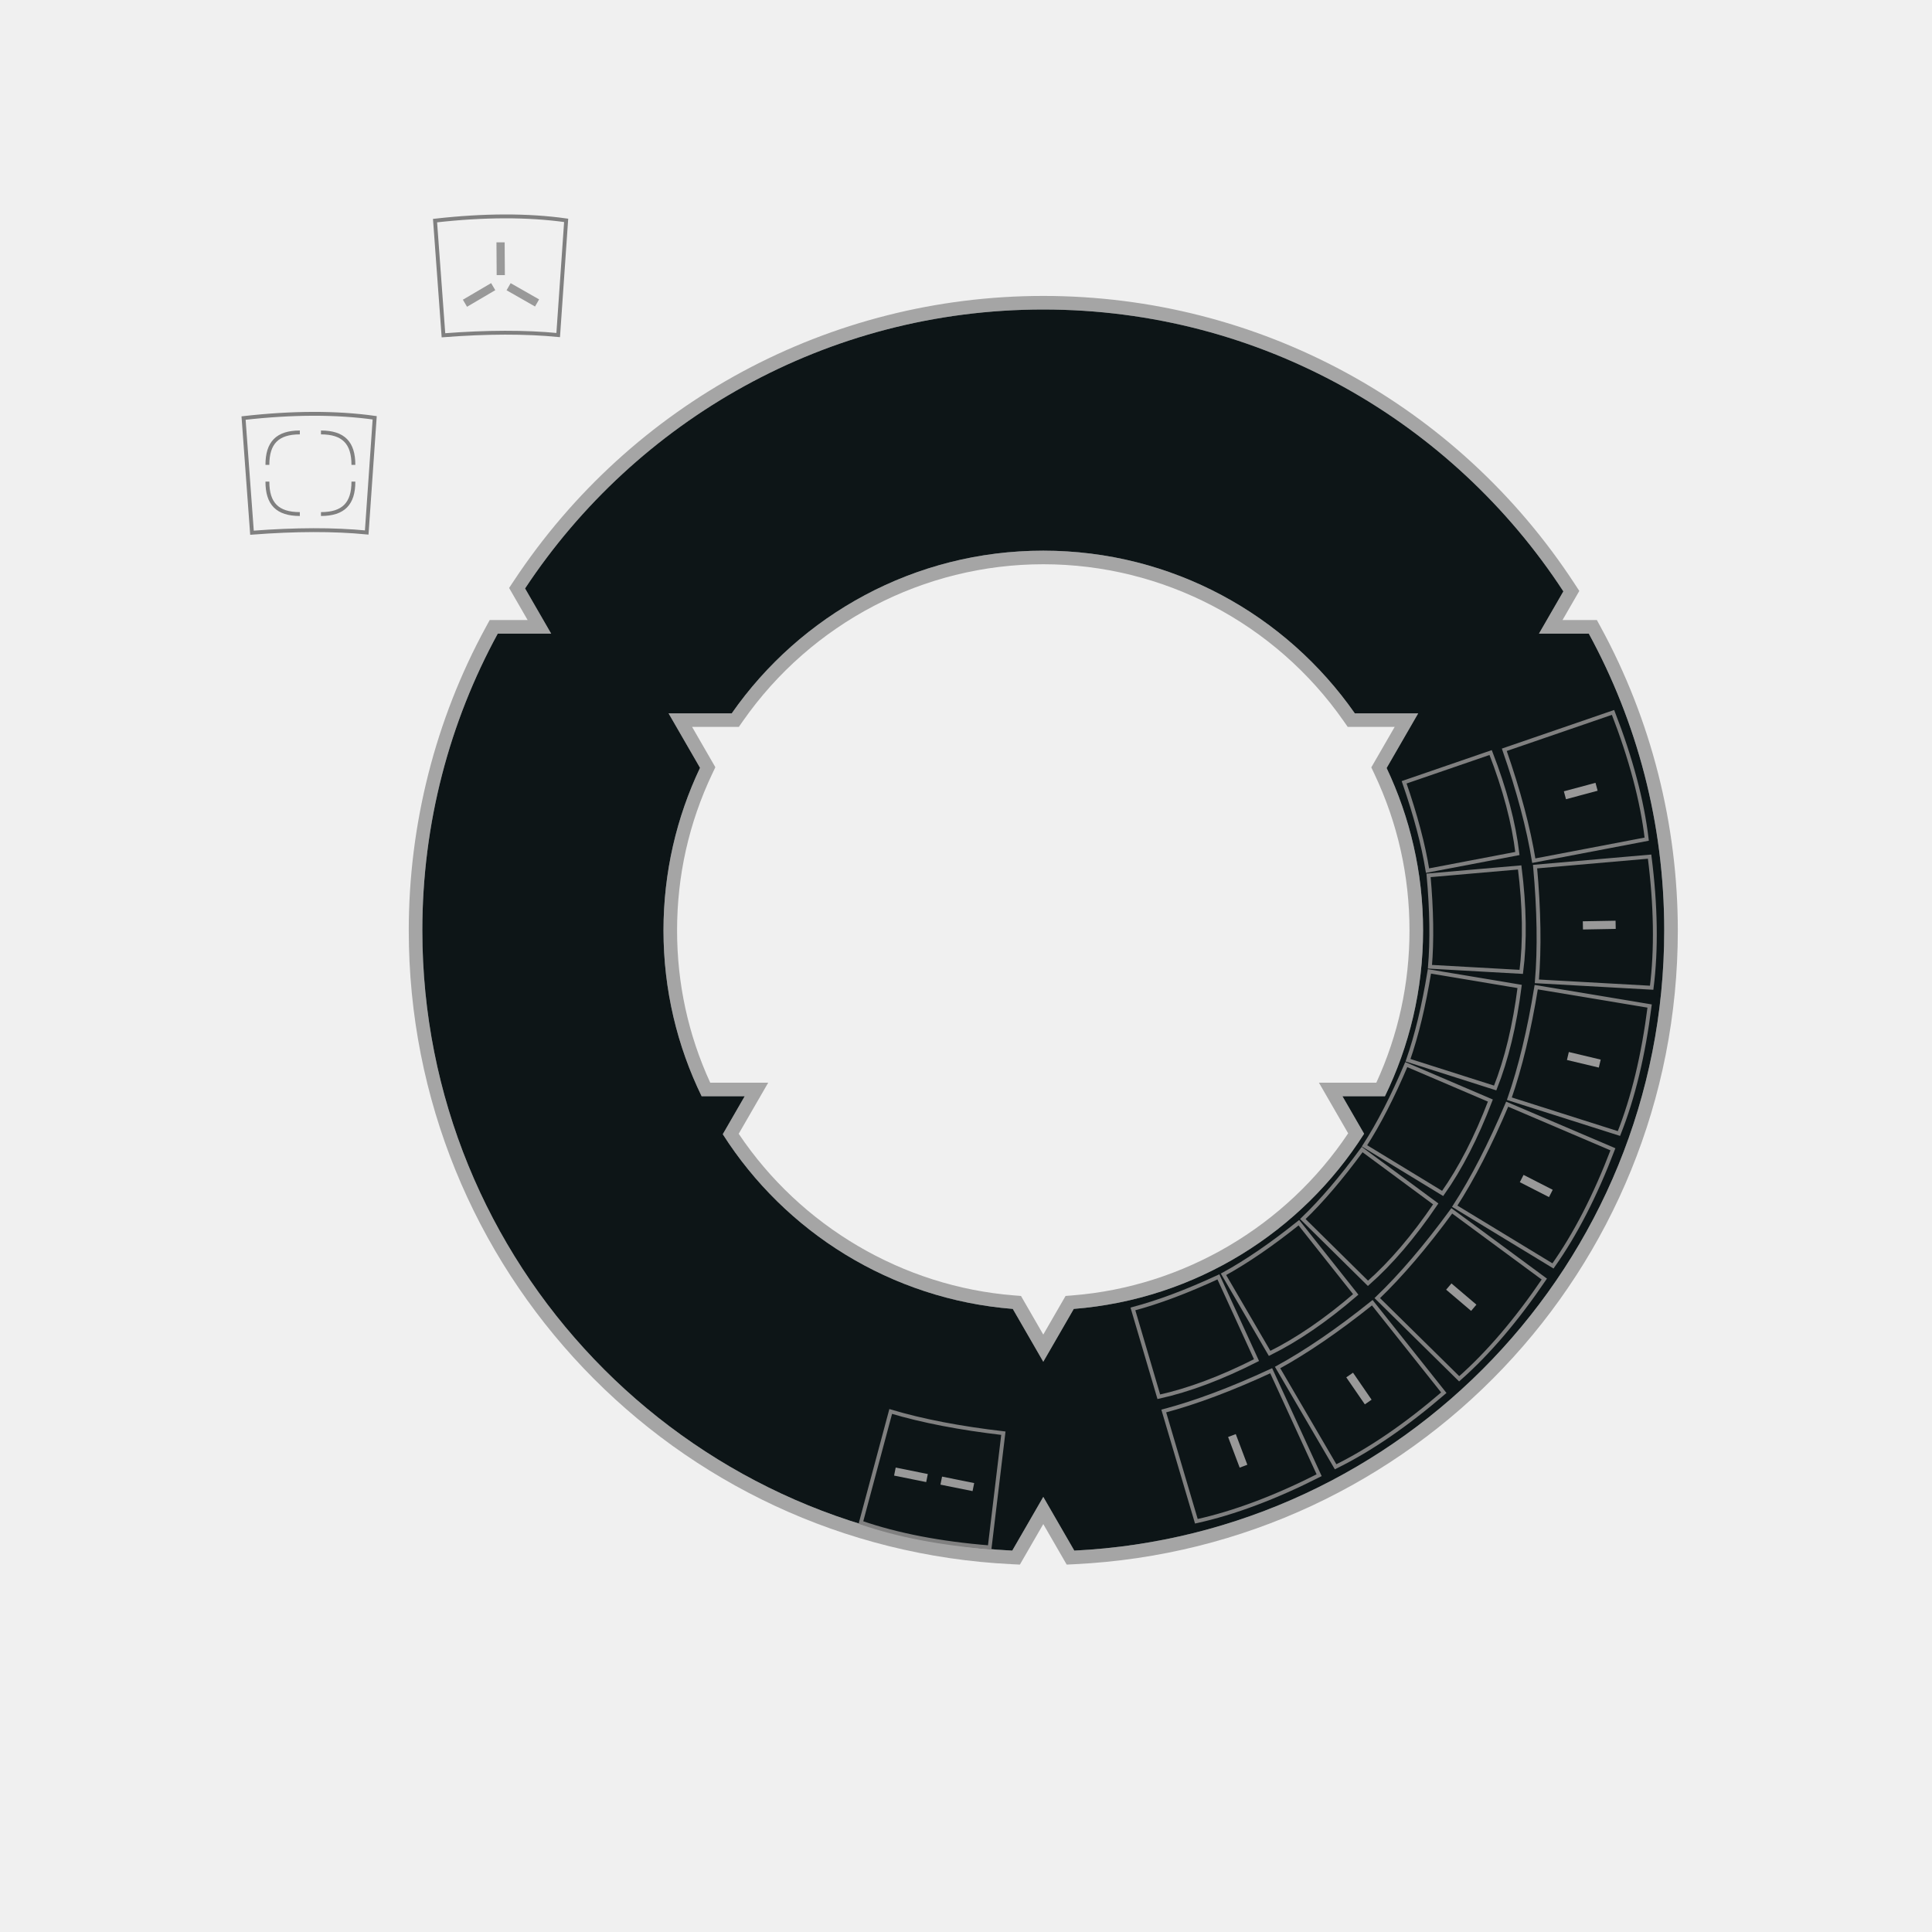
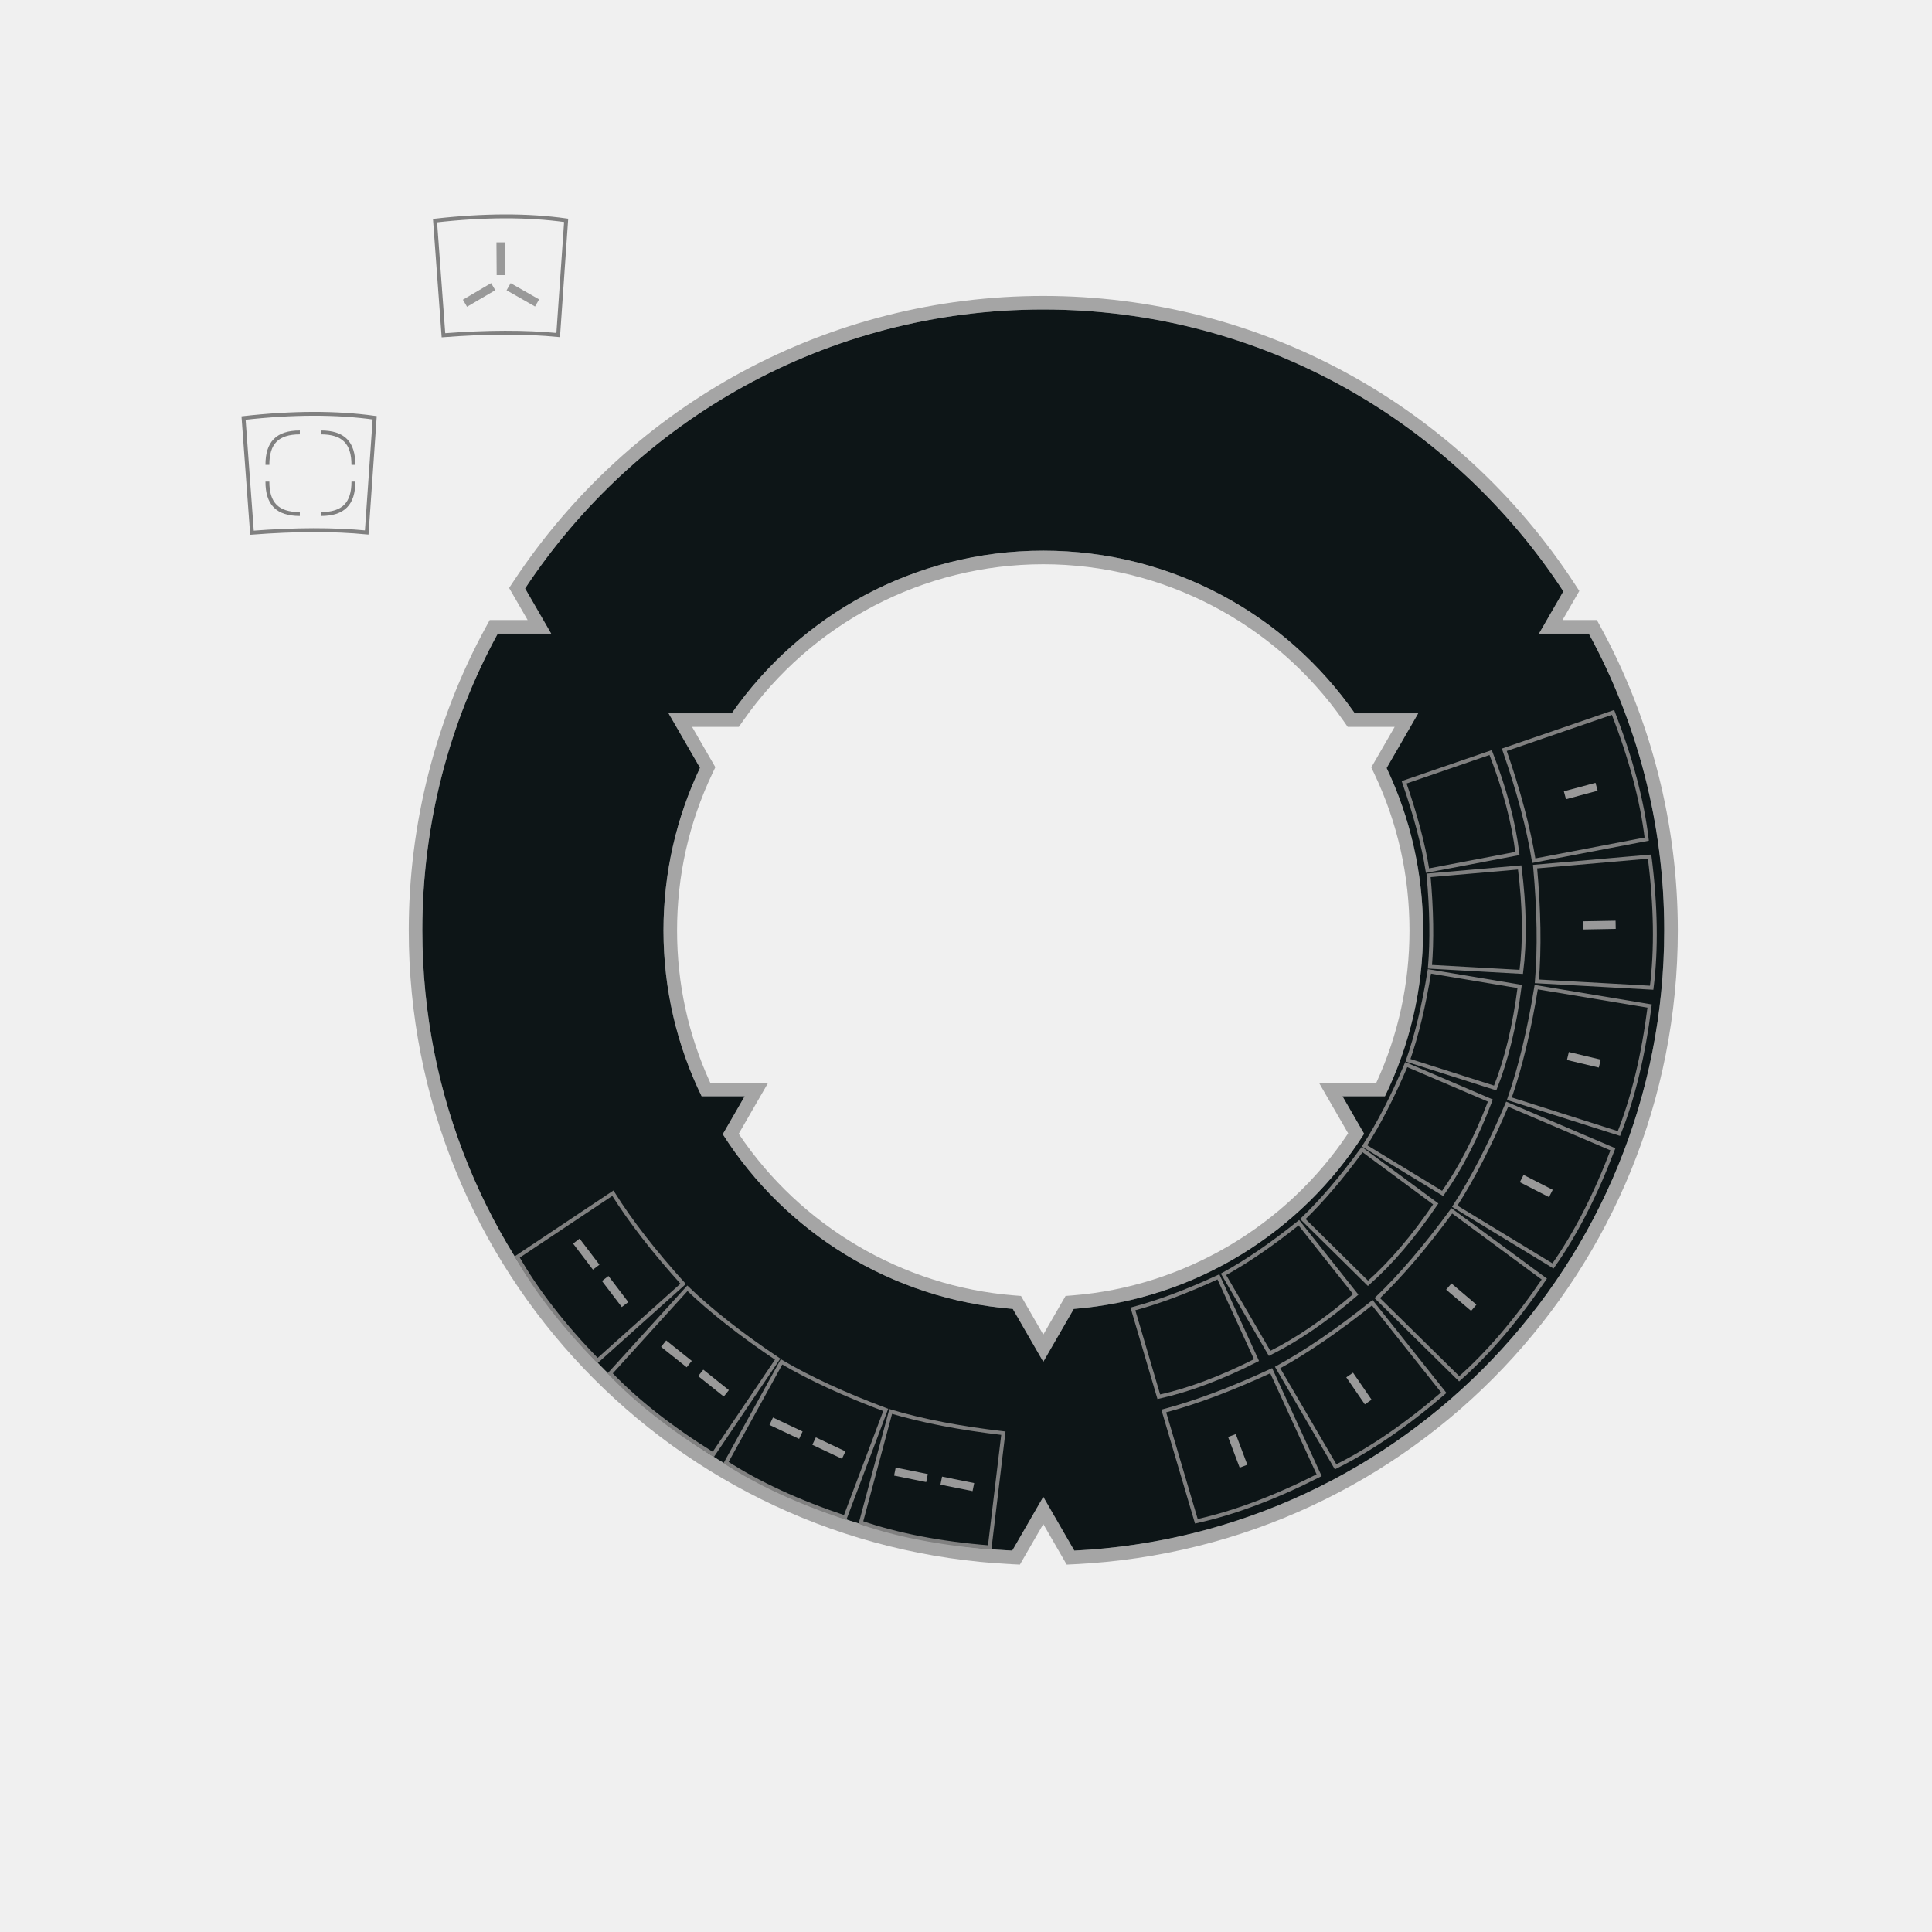
<svg xmlns="http://www.w3.org/2000/svg" xml:space="preserve" enable-background="new 0 0 500 500" viewBox="0 0 500 500" y="0px" x="0px" id="Layer_1" version="1.1">
  <defs id="defs1282">
        
        
        
    </defs>
  <g id="g2101">
    <path id="path1265" d="m 362.917,191.729 4.112,-7.122 h -8.224 -8.182 C 332.858,159.167 303.382,142.51 270,142.51 c -33.383,0 -62.858,16.657 -80.623,42.097 h -8.13 -8.224 l 4.112,7.122 4.031,6.982 c -6.057,12.76 -9.456,27.026 -9.456,42.09 0,15.393 3.562,29.944 9.871,42.911 h 5.285 5.858 l -2.929,5.074 -2.743,4.75 c 16.119,25.284 43.487,42.701 75.056,45.212 l 3.78,6.547 4.112,7.122 4.112,-7.122 3.78,-6.547 c 31.619,-2.515 59.027,-19.982 75.136,-45.332 l -2.673,-4.63 -2.929,-5.074 h 5.858 5.135 c 6.309,-12.967 9.871,-27.518 9.871,-42.911 0,-15.044 -3.391,-29.292 -9.433,-42.039 z m 1.857,49.073 c 0,13.741 -2.886,26.983 -8.581,39.396 h -14.856 l 7.565,13.109 c -16.037,24.021 -42.532,39.648 -71.29,41.936 l -1.843,0.147 -5.771,9.996 -5.768,-9.996 -1.843,-0.147 c -28.699,-2.282 -55.162,-17.865 -71.21,-41.822 l 7.634,-13.223 h -15.004 c -5.695,-12.413 -8.581,-25.655 -8.581,-39.396 0,-14.185 3.067,-27.839 9.117,-40.581 l 0.79,-1.669 -6.02,-10.429 h 12.097 l 1.048,-1.504 c 17.751,-25.417 46.812,-40.593 77.741,-40.593 30.929,0 59.992,15.176 77.743,40.593 l 1.048,1.504 h 12.148 l -6.047,10.479 0.79,1.666 c 6.033,12.734 9.093,26.372 9.093,40.534 z" fill="#a5a5a5" />
    <path id="path1267" d="m 414.267,162.301 -1,-1.833 h -8.89 l 4.347,-7.533 -1.181,-1.808 C 377.051,104.452 325.634,76.586 270,76.586 c -55.268,0 -106.497,27.575 -137.044,73.765 l -1.199,1.813 4.793,8.304 h -9.815 l -1,1.833 c -13.049,23.931 -19.948,51.076 -19.948,78.501 0,87.661 68.53,159.702 156.015,164.008 l 2.145,0.105 6.054,-10.488 6.057,10.488 2.143,-0.105 c 87.487,-4.306 156.017,-76.347 156.017,-164.008 -0.003,-27.425 -6.902,-54.57 -19.951,-78.501 z m -136.24,238.997 -3.915,-6.781 -4.112,-7.122 -4.112,7.122 -3.915,6.781 C 176.951,397.115 109.3,326.861 109.3,240.801 c 0,-27.825 7.077,-53.996 19.522,-76.818 h 5.594 8.224 l -4.112,-7.122 -2.639,-4.571 C 164.646,108.802 213.961,80.101 270,80.101 c 56.362,0 105.913,29.039 134.599,72.947 l -2.201,3.813 -4.112,7.122 h 8.224 4.669 c 12.445,22.823 19.522,48.993 19.522,76.818 -0.001,86.06 -67.652,156.314 -152.674,160.497 z" fill="#a5a5a5" />
    <path id="path1269" d="m 411.178,163.982 h -4.669 -8.224 l 4.112,-7.122 2.201,-3.813 C 375.913,109.139 326.362,80.101 270,80.101 c -56.039,0 -105.354,28.702 -134.112,72.188 l 2.639,4.571 4.112,7.122 h -8.224 -5.594 c -12.444,22.823 -19.521,48.993 -19.521,76.819 0,86.06 67.651,156.314 152.673,160.497 l 3.915,-6.781 4.112,-7.122 4.112,7.122 3.915,6.781 C 363.05,397.115 430.7,326.861 430.7,240.801 c 0,-27.826 -7.077,-53.996 -19.522,-76.819 z m -52.759,119.73 h -5.135 -5.858 l 2.929,5.074 2.673,4.63 c -16.109,25.351 -43.516,42.817 -75.136,45.332 l -3.78,6.547 -4.112,7.122 -4.112,-7.122 -3.78,-6.547 c -31.569,-2.511 -58.937,-19.927 -75.056,-45.212 l 2.743,-4.75 2.929,-5.074 h -5.858 -5.285 c -6.309,-12.967 -9.871,-27.518 -9.871,-42.911 0,-15.064 3.399,-29.33 9.456,-42.09 l -4.031,-6.982 -4.112,-7.122 h 8.224 8.13 c 17.765,-25.44 47.241,-42.097 80.623,-42.097 33.383,0 62.858,16.657 80.623,42.097 h 8.182 8.224 l -4.112,7.122 -4.06,7.032 c 6.042,12.747 9.433,26.995 9.433,42.039 0,15.394 -3.562,29.945 -9.871,42.912 z" fill="#0d1517" />
  </g>
  <g transform="rotate(6.063572,267.2473,251.7037)" id="g2709">
    <g transform="rotate(0.8700518,239.1765,382.4722)" id="g1907" style="stroke-width:3.919">
      <g style="stroke-width:2.358" transform="matrix(0.157655,0.3938032,-0.3936147,0.1575795,443.6818,141.6481)" id="g2109">
        <g id="g1277" transform="translate(-168.8104,-36.38373)" style="fill:none;stroke-width:2.358">
          <g id="g1275" style="fill:none;stroke-width:2.358">
            <path fill="transparent" stroke="#808080" stroke-width="11.757" d="m 190,140 q 45,-5 80,0 l -5,70 q -30,-3 -70,0 z" id="path1273" style="fill:none;stroke-width:2.358" />
          </g>
        </g>
        <rect style="fill:#999999;stroke:none;stroke-width:2.358" id="rect1297" width="20" height="5" x="125.195" y="-64.679" ry="0" transform="matrix(0.00221434,0.9999976,-0.9999947,0.00326547,0,0)" rx="0" />
      </g>
      <g style="stroke-width:2.358" transform="matrix(0.05780365,0.4202319,-0.4200307,0.05777599,462.4333,187.3367)" id="g2109-0-9">
        <g id="g1277-7-0" transform="translate(-168.8104,-36.38373)" style="fill:none;stroke-width:2.358">
          <g id="g1275-7-0" style="fill:none;stroke-width:2.358">
            <path fill="transparent" stroke="#808080" stroke-width="11.757" d="m 190,140 q 45,-5 80,0 l -5,70 q -30,-3 -70,0 z" id="path1273-0-8" style="fill:none;stroke-width:2.358" />
          </g>
        </g>
        <rect style="fill:#999999;stroke:none;stroke-width:2.358" id="rect1297-7-2" width="20" height="5" x="125.195" y="-64.679" ry="0" transform="matrix(0.00221434,0.9999976,-0.9999947,0.00326547,0,0)" rx="0" />
      </g>
      <g id="g2109-0-9-1" transform="matrix(-0.04876714,0.4213762,-0.4211744,-0.04874379,469.4857,236.7318)" style="stroke-width:2.358">
        <g style="fill:none;stroke-width:2.358" transform="translate(-168.8104,-36.38373)" id="g1277-7-0-7">
          <g style="fill:none;stroke-width:2.358" id="g1275-7-0-1">
            <path style="fill:none;stroke-width:2.358" id="path1273-0-8-3" d="m 190,140 q 45,-5 80,0 l -5,70 q -30,-3 -70,0 z" stroke-width="11.757" stroke="#808080" fill="transparent" />
          </g>
        </g>
        <rect rx="0" transform="matrix(0.00221434,0.9999976,-0.9999947,0.00326547,0,0)" ry="0" y="-64.679" x="125.195" height="5" width="20" id="rect1297-7-2-0" style="fill:#999999;stroke:none;stroke-width:2.358" />
      </g>
      <g style="stroke-width:2.358" transform="matrix(-0.1469258,0.3979308,-0.3977403,-0.1468554,464.1824,285.3472)" id="g2109-0-9-1-9">
        <g id="g1277-7-0-7-6" transform="translate(-168.8104,-36.38373)" style="fill:none;stroke-width:2.358">
          <g id="g1275-7-0-1-7" style="fill:none;stroke-width:2.358">
            <path fill="transparent" stroke="#808080" stroke-width="11.757" d="m 190,140 q 45,-5 80,0 l -5,70 q -30,-3 -70,0 z" id="path1273-0-8-3-3" style="fill:none;stroke-width:2.358" />
          </g>
        </g>
        <rect style="fill:#999999;stroke:none;stroke-width:2.358" id="rect1297-7-2-0-6" width="20" height="5" x="125.195" y="-64.679" ry="0" transform="matrix(0.00221434,0.9999976,-0.9999947,0.00326547,0,0)" rx="0" />
      </g>
      <g id="g2109-0-9-1-9-4" transform="matrix(-0.2344682,0.3534979,-0.3533287,-0.2343559,447.8649,330.8387)" style="stroke-width:2.358">
        <g style="fill:none;stroke-width:2.358" transform="translate(-168.8104,-36.38373)" id="g1277-7-0-7-6-0">
          <g style="fill:none;stroke-width:2.358" id="g1275-7-0-1-7-2">
            <path style="fill:none;stroke-width:2.358" id="path1273-0-8-3-3-7" d="m 190,140 q 45,-5 80,0 l -5,70 q -30,-3 -70,0 z" stroke-width="11.757" stroke="#808080" fill="transparent" />
          </g>
        </g>
        <rect rx="0" transform="matrix(0.00221434,0.9999976,-0.9999947,0.00326547,0,0)" ry="0" y="-64.679" x="125.195" height="5" width="20" id="rect1297-7-2-0-6-9" style="fill:#999999;stroke:none;stroke-width:2.358" />
      </g>
      <g style="stroke-width:2.358" transform="matrix(-0.3185444,0.2801171,-0.279983,-0.3183919,419.7762,373.436)" id="g2109-0-9-1-9-4-7">
        <g id="g1277-7-0-7-6-0-4" transform="translate(-168.8104,-36.38373)" style="fill:none;stroke-width:2.358">
          <g id="g1275-7-0-1-7-2-3" style="fill:none;stroke-width:2.358">
            <path fill="transparent" stroke="#808080" stroke-width="11.757" d="m 190,140 q 45,-5 80,0 l -5,70 q -30,-3 -70,0 z" id="path1273-0-8-3-3-7-5" style="fill:none;stroke-width:2.358" />
          </g>
        </g>
        <rect style="fill:#999999;stroke:none;stroke-width:2.358" id="rect1297-7-2-0-6-9-9" width="20" height="5" x="125.195" y="-64.679" ry="0" transform="matrix(0.00221434,0.9999976,-0.9999947,0.00326547,0,0)" rx="0" />
      </g>
      <g id="g2109-0-9-1-9-4-7-6" transform="matrix(-0.3762922,0.1958067,-0.1957129,-0.3761121,382.8163,406.2974)" style="stroke-width:2.358">
        <g style="fill:none;stroke-width:2.358" transform="translate(-168.8104,-36.38373)" id="g1277-7-0-7-6-0-4-8">
          <g style="fill:none;stroke-width:2.358" id="g1275-7-0-1-7-2-3-7">
            <path style="fill:none;stroke-width:2.358" id="path1273-0-8-3-3-7-5-8" d="m 190,140 q 45,-5 80,0 l -5,70 q -30,-3 -70,0 z" stroke-width="11.757" stroke="#808080" fill="transparent" />
          </g>
        </g>
        <rect rx="0" transform="matrix(0.00221434,0.9999976,-0.9999947,0.00326547,0,0)" ry="0" y="-64.679" x="125.195" height="5" width="20" id="rect1297-7-2-0-6-9-9-1" style="fill:#999999;stroke:none;stroke-width:2.358" />
      </g>
    </g>
    <g style="stroke-width:2.358" id="g2784" transform="matrix(-0.4226667,-0.03590204,0.03588485,-0.4224643,277.1433,445.3324)">
      <g style="fill:none;stroke-width:2.358" transform="translate(-168.8104,-36.38373)" id="g1277-7">
        <g style="fill:none;stroke-width:2.358" id="g1275-0">
          <path style="fill:none;stroke-width:2.358" id="path1273-9" d="m 190,140 q 45,-5 80,0 l -5,70 q -30,-3 -70,0 z" stroke-width="11.757" stroke="#808080" fill="transparent" />
        </g>
      </g>
      <rect rx="0" transform="matrix(-0.9999634,-0.00855174,0.00749557,-0.9999719,0,0)" ry="0" y="-140.019" x="-58.949" height="5.002" width="19.99" id="rect1297-1" style="fill:#999999;stroke:none;stroke-width:2.358" />
      <rect style="fill:#999999;stroke:none;stroke-width:2.358" id="rect1297-1-9" width="19.99" height="5.002" x="-87.768" y="-139.829" ry="0" transform="matrix(-0.9999634,-0.00855175,0.00749556,-0.9999719,0,0)" rx="0" />
    </g>
    <g style="stroke-width:2.358" id="g2866" transform="matrix(0.4217266,-0.04563774,0.04561589,0.4215247,31.64977,38.03492)">
      <g transform="translate(120.2369,-139.0536)" id="g2874">
        <g style="fill:none;stroke-width:2.358" transform="translate(-175.9471,100.153)" id="g1277-7-6">
          <g style="fill:none;stroke-width:2.358" id="g1275-0-7">
            <path style="fill:none;stroke-width:2.358" id="path1273-9-1" d="m 190,140 q 45,-5 80,0 l -5,70 q -30,-3 -70,0 z" stroke-width="11.757" stroke="#808080" fill="transparent" />
          </g>
        </g>
        <rect rx="0" transform="matrix(-0.8631108,0.5050146,0.5037491,0.86385,0,0)" ry="0" y="264.601" x="98.585" height="5.002" width="19.993" id="rect1297-1-6" style="fill:#999999;stroke:none;stroke-width:2.358" />
        <rect style="fill:#999999;stroke:none;stroke-width:2.358" id="rect1297-1-9-2" width="19.993" height="5.002" x="190.789" y="-216.61" ry="0" transform="matrix(0.8674538,0.4975177,0.4980684,-0.8671377,0,0)" rx="0" />
        <rect style="fill:#999999;stroke:none;stroke-width:2.358" id="rect1297-1-6-9" width="20" height="5" x="253.685" y="50.33" ry="0" transform="matrix(0.00461025,0.9999894,0.9999936,-0.00356563,0,0)" rx="0" />
      </g>
    </g>
    <g transform="matrix(0.7956059,3.3807733e-4,-2.9684228e-4,0.7965701,54.61493,49.46934)" style="fill:none;stroke-width:4.923" id="g1901-4">
      <g transform="rotate(0.8700518,368.6463,276.7132)" id="g1907-0" style="fill:none;stroke-width:4.923">
        <g style="fill:none;stroke-width:2.962" transform="matrix(0.157655,0.3938032,-0.3936147,0.1575795,443.6818,141.6481)" id="g2109-0">
          <g id="g1277-9" transform="translate(-168.8104,-36.38373)" style="fill:none;stroke-width:2.962">
            <g id="g1275-2" style="fill:none;stroke-width:2.962">
              <path fill="transparent" stroke="#808080" stroke-width="11.757" d="m 190,140 q 45,-5 80,0 l -5,70 q -30,-3 -70,0 z" id="path1273-8" style="fill:none;stroke-width:2.962" />
            </g>
          </g>
          <rect style="fill:none;stroke:none;stroke-width:2.962" id="rect1297-8" width="20" height="5" x="125.195" y="-64.679" ry="0" transform="matrix(0.00221434,0.9999976,-0.9999947,0.00326547,0,0)" rx="0" />
        </g>
        <g style="fill:none;stroke-width:2.962" transform="matrix(0.05780365,0.4202319,-0.4200307,0.05777599,462.4333,187.3367)" id="g2109-0-9-9">
          <g id="g1277-7-0-6" transform="translate(-168.8104,-36.38373)" style="fill:none;stroke-width:2.962">
            <g id="g1275-7-0-16" style="fill:none;stroke-width:2.962">
              <path fill="transparent" stroke="#808080" stroke-width="11.757" d="m 190,140 q 45,-5 80,0 l -5,70 q -30,-3 -70,0 z" id="path1273-0-8-0" style="fill:none;stroke-width:2.962" />
            </g>
          </g>
          <rect style="fill:none;stroke:none;stroke-width:2.962" id="rect1297-7-2-06" width="20" height="5" x="125.195" y="-64.679" ry="0" transform="matrix(0.00221434,0.9999976,-0.9999947,0.00326547,0,0)" rx="0" />
        </g>
        <g id="g2109-0-9-1-3" transform="matrix(-0.04876714,0.4213762,-0.4211744,-0.04874379,469.4857,236.7318)" style="fill:none;stroke-width:2.962">
          <g style="fill:none;stroke-width:2.962" transform="translate(-168.8104,-36.38373)" id="g1277-7-0-7-4">
            <g style="fill:none;stroke-width:2.962" id="g1275-7-0-1-75">
              <path style="fill:none;stroke-width:2.962" id="path1273-0-8-3-8" d="m 190,140 q 45,-5 80,0 l -5,70 q -30,-3 -70,0 z" stroke-width="11.757" stroke="#808080" fill="transparent" />
            </g>
          </g>
          <rect rx="0" transform="matrix(0.00221434,0.9999976,-0.9999947,0.00326547,0,0)" ry="0" y="-64.679" x="125.195" height="5" width="20" id="rect1297-7-2-0-1" style="fill:none;stroke:none;stroke-width:2.962" />
        </g>
        <g style="fill:none;stroke-width:2.962" transform="matrix(-0.1469258,0.3979308,-0.3977403,-0.1468554,464.1824,285.3472)" id="g2109-0-9-1-9-47">
          <g id="g1277-7-0-7-6-5" transform="translate(-168.8104,-36.38373)" style="fill:none;stroke-width:2.962">
            <g id="g1275-7-0-1-7-1" style="fill:none;stroke-width:2.962">
              <path fill="transparent" stroke="#808080" stroke-width="11.757" d="m 190,140 q 45,-5 80,0 l -5,70 q -30,-3 -70,0 z" id="path1273-0-8-3-3-9" style="fill:none;stroke-width:2.962" />
            </g>
          </g>
          <rect style="fill:none;stroke:none;stroke-width:2.962" id="rect1297-7-2-0-6-8" width="20" height="5" x="125.195" y="-64.679" ry="0" transform="matrix(0.00221434,0.9999976,-0.9999947,0.00326547,0,0)" rx="0" />
        </g>
        <g id="g2109-0-9-1-9-4-8" transform="matrix(-0.2344682,0.3534979,-0.3533287,-0.2343559,447.8649,330.8387)" style="fill:none;stroke-width:2.962">
          <g style="fill:none;stroke-width:2.962" transform="translate(-168.8104,-36.38373)" id="g1277-7-0-7-6-0-5">
            <g style="fill:none;stroke-width:2.962" id="g1275-7-0-1-7-2-9">
              <path style="fill:none;stroke-width:2.962" id="path1273-0-8-3-3-7-1" d="m 190,140 q 45,-5 80,0 l -5,70 q -30,-3 -70,0 z" stroke-width="11.757" stroke="#808080" fill="transparent" />
            </g>
          </g>
          <rect rx="0" transform="matrix(0.00221434,0.9999976,-0.9999947,0.00326547,0,0)" ry="0" y="-64.679" x="125.195" height="5" width="20" id="rect1297-7-2-0-6-9-6" style="fill:none;stroke:none;stroke-width:2.962" />
        </g>
        <g style="fill:none;stroke-width:2.962" transform="matrix(-0.3185444,0.2801171,-0.279983,-0.3183919,419.7762,373.436)" id="g2109-0-9-1-9-4-7-0">
          <g id="g1277-7-0-7-6-0-4-7" transform="translate(-168.8104,-36.38373)" style="fill:none;stroke-width:2.962">
            <g id="g1275-7-0-1-7-2-3-9" style="fill:none;stroke-width:2.962">
              <path fill="transparent" stroke="#808080" stroke-width="11.757" d="m 190,140 q 45,-5 80,0 l -5,70 q -30,-3 -70,0 z" id="path1273-0-8-3-3-7-5-2" style="fill:none;stroke-width:2.962" />
            </g>
          </g>
          <rect style="fill:none;stroke:none;stroke-width:2.962" id="rect1297-7-2-0-6-9-9-0" width="20" height="5" x="125.195" y="-64.679" ry="0" transform="matrix(0.00221434,0.9999976,-0.9999947,0.00326547,0,0)" rx="0" />
        </g>
        <g id="g2109-0-9-1-9-4-7-6-7" transform="matrix(-0.3762922,0.1958067,-0.1957129,-0.3761121,382.8163,406.2974)" style="fill:none;stroke-width:2.962">
          <g style="fill:none;stroke-width:2.962" transform="translate(-168.8104,-36.38373)" id="g1277-7-0-7-6-0-4-8-6">
            <g style="fill:none;stroke-width:2.962" id="g1275-7-0-1-7-2-3-7-9">
              <path style="fill:none;stroke-width:2.962" id="path1273-0-8-3-3-7-5-8-4" d="m 190,140 q 45,-5 80,0 l -5,70 q -30,-3 -70,0 z" stroke-width="11.757" stroke="#808080" fill="transparent" />
            </g>
          </g>
          <rect rx="0" transform="matrix(0.00221434,0.9999976,-0.9999947,0.00326547,0,0)" ry="0" y="-64.679" x="125.195" height="5" width="20" id="rect1297-7-2-0-6-9-9-1-7" style="fill:none;stroke:none;stroke-width:2.962" />
        </g>
      </g>
    </g>
    <rect ry="0" rx="0" transform="rotate(-6.063572)" y="135.342" x="-65.17" height="2.508" width="2.508" id="rect2933" style="fill:#ffffff;fill-opacity:1;stroke:none;stroke-width:0.1;stroke-linejoin:round;stroke-miterlimit:4;stroke-dasharray:none;stroke-dashoffset:0;stroke-opacity:1" />
    <g id="g3733" transform="matrix(3.758382,-0.3992385,0.3992385,3.758382,-526.0378,-196.2098)">
      <g id="g3723">
        <g id="g3823">
          <g style="fill:none;stroke-width:2.358" transform="matrix(0.1122331,-2.2083479e-4,2.2072878e-4,0.1121793,120.8106,86.38453)" id="g1277-7-6-0">
            <g style="fill:none;stroke-width:2.358" id="g1275-0-7-4">
              <path style="fill:none;stroke-width:2.358" id="path1273-9-1-1" d="m 190,140 q 45,-5 80,0 l -5,70 q -30,-3 -70,0 z" stroke-width="11.757" stroke="#808080" fill="transparent" />
            </g>
          </g>
          <path style="fill:none;stroke:#808080;stroke-width:0.265;stroke-linecap:butt;stroke-linejoin:miter;stroke-miterlimit:4;stroke-dasharray:none;stroke-opacity:1" d="m 149.687,106.4 c 6.7e-4,1.503 -0.675,2.221 -2.221,2.221" id="path3616" />
          <path id="path3616-3" d="m 143.798,106.4 c -6.7e-4,1.503 0.675,2.221 2.221,2.221" style="fill:none;stroke:#808080;stroke-width:0.265;stroke-linecap:butt;stroke-linejoin:miter;stroke-miterlimit:4;stroke-dasharray:none;stroke-opacity:1" />
          <path id="path3616-9" d="m 149.687,105.254 c 6.7e-4,-1.503 -0.675,-2.221 -2.221,-2.221" style="fill:none;stroke:#808080;stroke-width:0.265;stroke-linecap:butt;stroke-linejoin:miter;stroke-miterlimit:4;stroke-dasharray:none;stroke-opacity:1" />
          <path style="fill:none;stroke:#808080;stroke-width:0.265;stroke-linecap:butt;stroke-linejoin:miter;stroke-miterlimit:4;stroke-dasharray:none;stroke-opacity:1" d="m 143.798,105.254 c -6.7e-4,-1.503 0.675,-2.221 2.221,-2.221" id="path3717" />
        </g>
      </g>
    </g>
+     <g transform="matrix(-0.401812,-0.135953,0.135888,-0.4016196,228.3251,441.555)" id="g3849" style="stroke-width:2.358">
+       <g id="g3843" transform="translate(-168.8104,-36.38373)" style="fill:none;stroke-width:2.358">
+         <g id="g3841" style="fill:none;stroke-width:2.358">
+           <path fill="transparent" stroke="#808080" stroke-width="11.757" d="m 190,140 q 45,-5 80,0 l -5,70 q -30,-3 -70,0 z" id="path3839" style="fill:none;stroke-width:2.358" />
+         </g>
+       </g>
+       <rect style="fill:#999999;stroke:none;stroke-width:2.358" id="rect3845" width="19.99" height="5.002" x="-58.949" y="-140.019" ry="0" transform="matrix(-0.9999634,-0.00855174,0.00749557,-0.9999719,0,0)" rx="0" />
+       <rect rx="0" transform="matrix(-0.9999634,-0.00855175,0.00749556,-0.9999719,0,0)" ry="0" y="-139.829" x="-87.768" height="5.002" width="19.99" id="rect3847" style="fill:#999999;stroke:none;stroke-width:2.358" />
+     </g>
+     <g style="stroke-width:2.358" id="g3861" transform="matrix(-0.3594638,-0.2252152,0.2251074,-0.3592917,182.5228,426.4308)">
+       <g style="fill:none;stroke-width:2.358" transform="translate(-168.8104,-36.38373)" id="g3855">
+         <g style="fill:none;stroke-width:2.358" id="g3853">
+           <path style="fill:none;stroke-width:2.358" id="path3851" d="m 190,140 q 45,-5 80,0 l -5,70 q -30,-3 -70,0 z" stroke-width="11.757" stroke="#808080" fill="transparent" />
+         </g>
+       </g>
+       <rect rx="0" transform="matrix(-0.9999634,-0.00855174,0.00749557,-0.9999719,0,0)" ry="0" y="-140.019" x="-58.949" height="5.002" width="19.99" id="rect3857" style="fill:#999999;stroke:none;stroke-width:2.358" />
+       <rect style="fill:#999999;stroke:none;stroke-width:2.358" id="rect3859" width="19.99" height="5.002" x="-87.768" y="-139.829" ry="0" transform="matrix(-0.9999634,-0.00855175,0.00749556,-0.9999719,0,0)" rx="0" />
+     </g>
+     <g transform="matrix(-0.2938171,-0.3059536,0.3058072,-0.2936764,140.4196,400.3682)" id="g3873" style="stroke-width:2.358">
+       <g id="g3867" transform="translate(-168.8104,-36.38373)" style="fill:none;stroke-width:2.358">
+         <g id="g3865" style="fill:none;stroke-width:2.358">
+           <path fill="transparent" stroke="#808080" stroke-width="11.757" d="m 190,140 q 45,-5 80,0 l -5,70 q -30,-3 -70,0 z" id="path3863" style="fill:none;stroke-width:2.358" />
+         </g>
+       </g>
+       <rect style="fill:#999999;stroke:none;stroke-width:2.358" id="rect3869" width="19.99" height="5.002" x="-58.949" y="-140.019" ry="0" transform="matrix(-0.9999634,-0.00855174,0.00749557,-0.9999719,0,0)" rx="0" />
+       <rect rx="0" transform="matrix(-0.9999634,-0.00855175,0.00749556,-0.9999719,0,0)" ry="0" y="-139.829" x="-87.768" height="5.002" width="19.99" id="rect3871" style="fill:#999999;stroke:none;stroke-width:2.358" />
+     </g>
  </g>
</svg>
